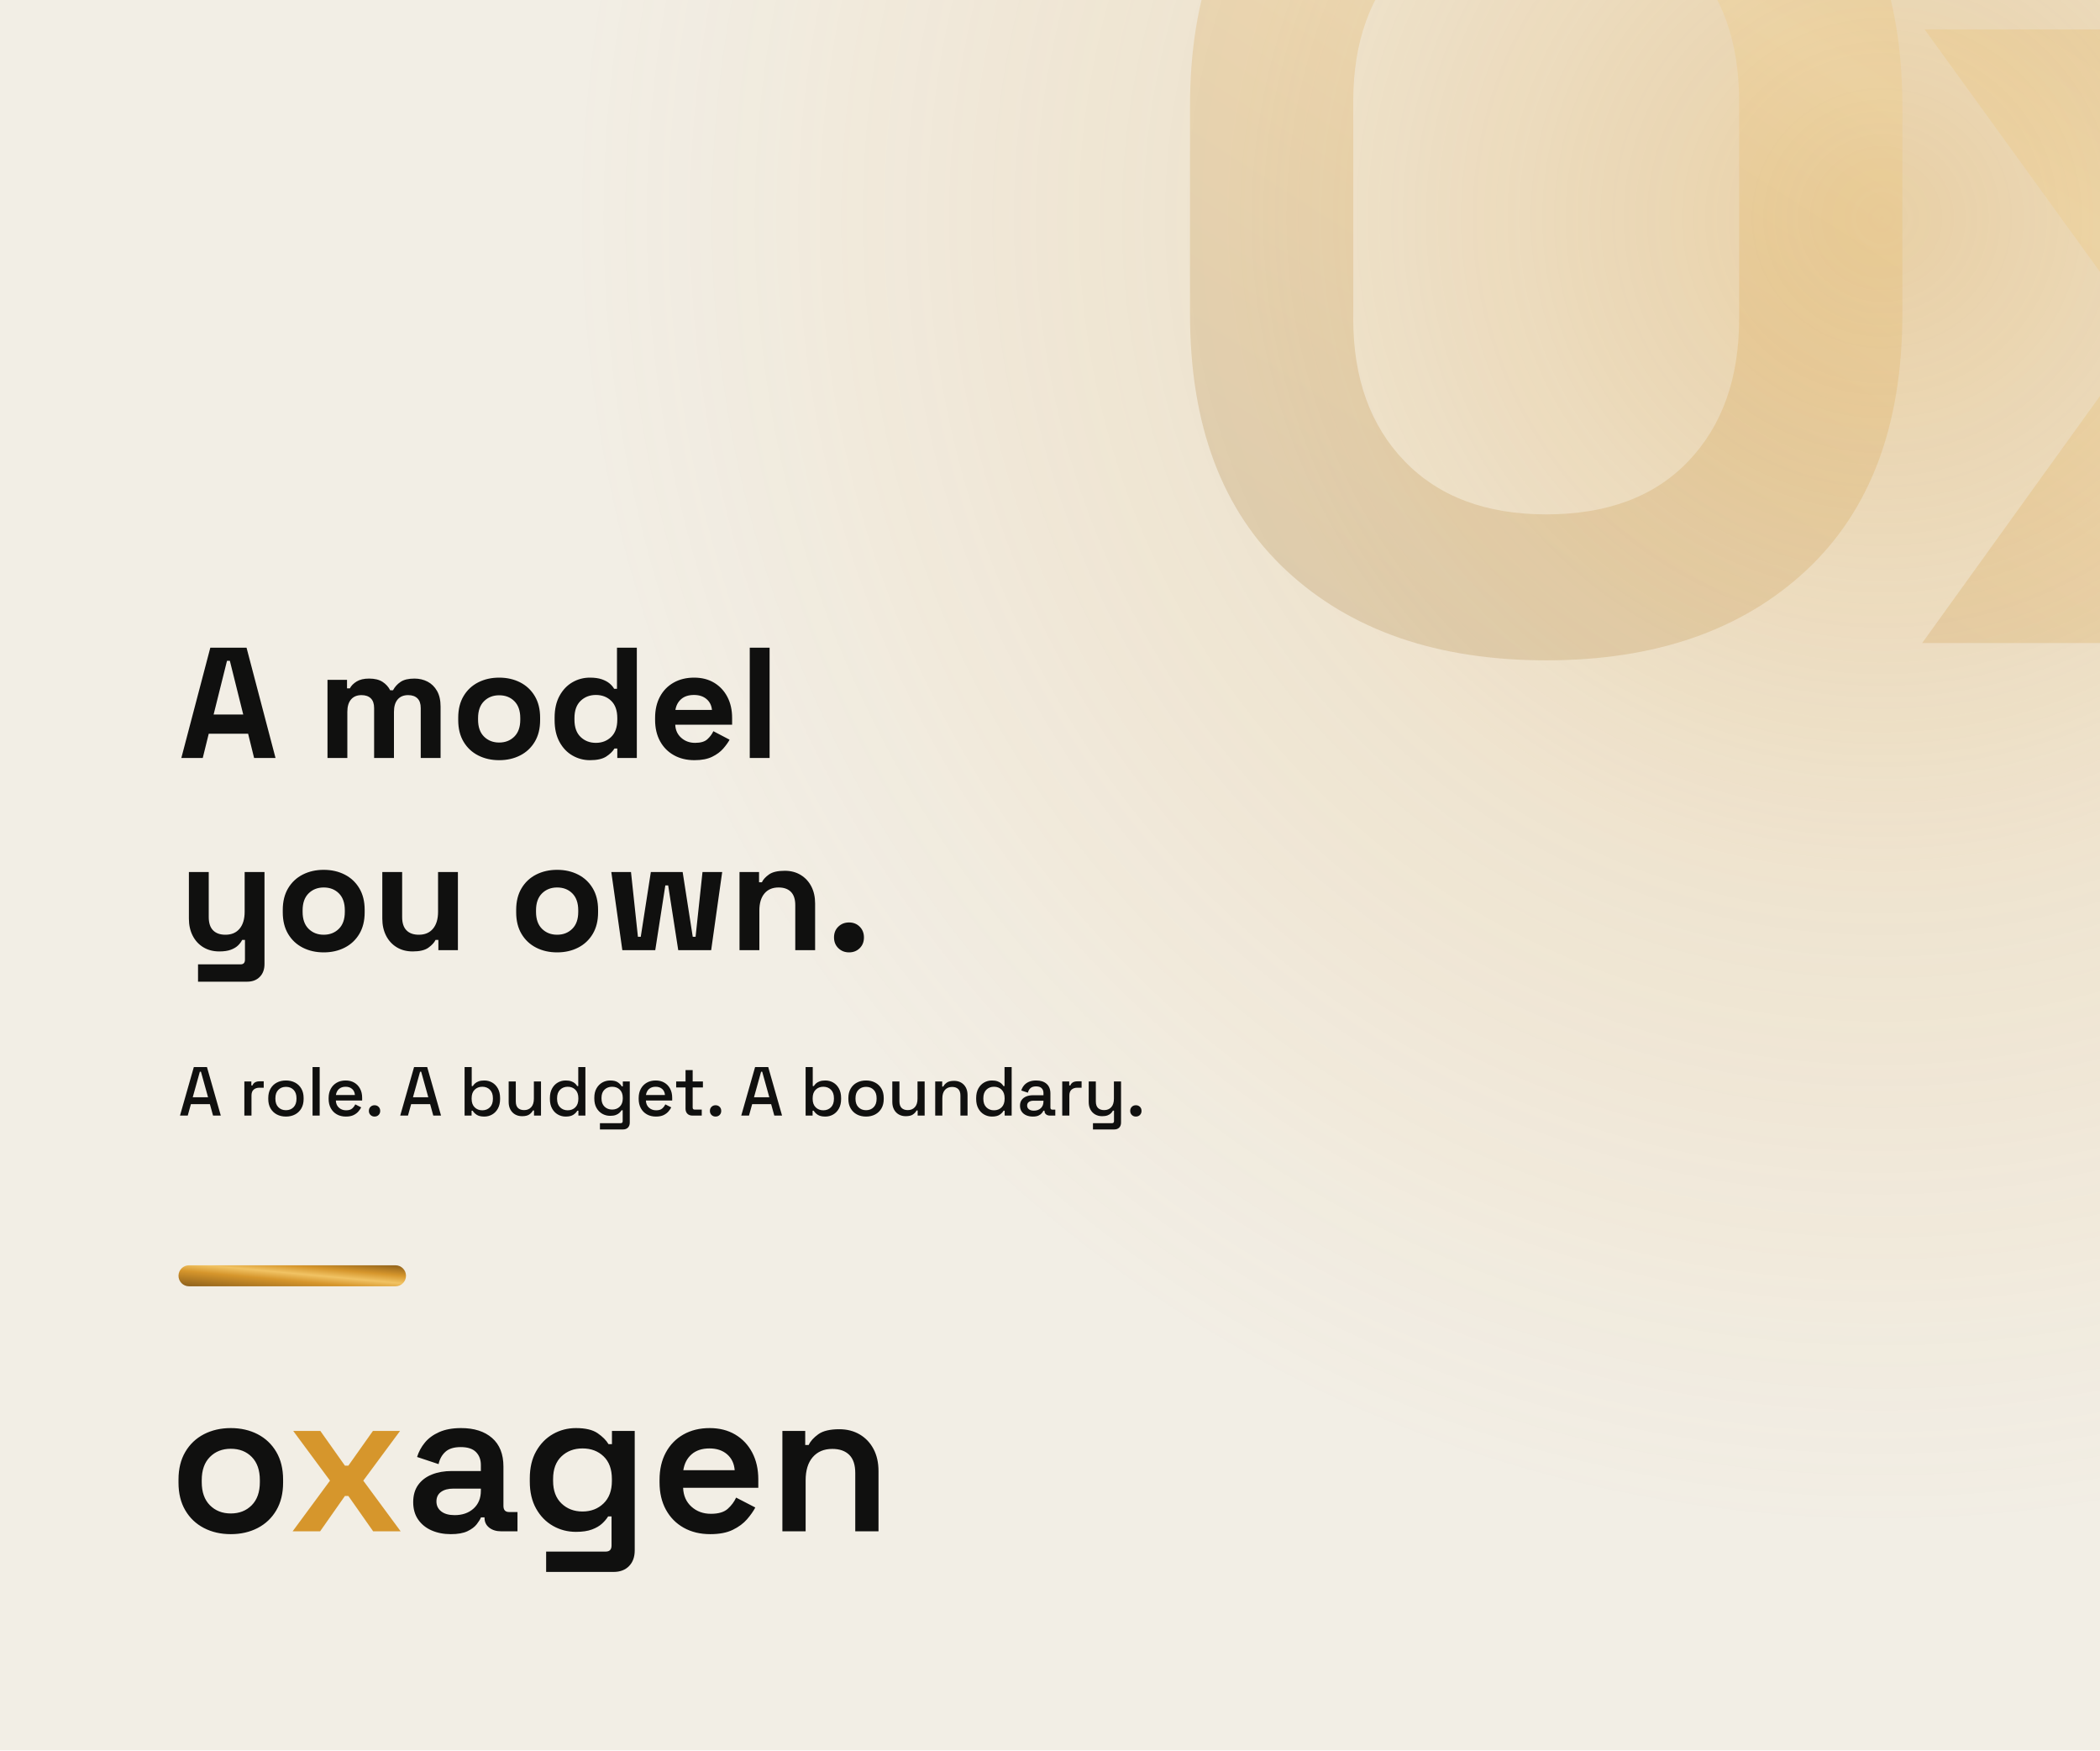
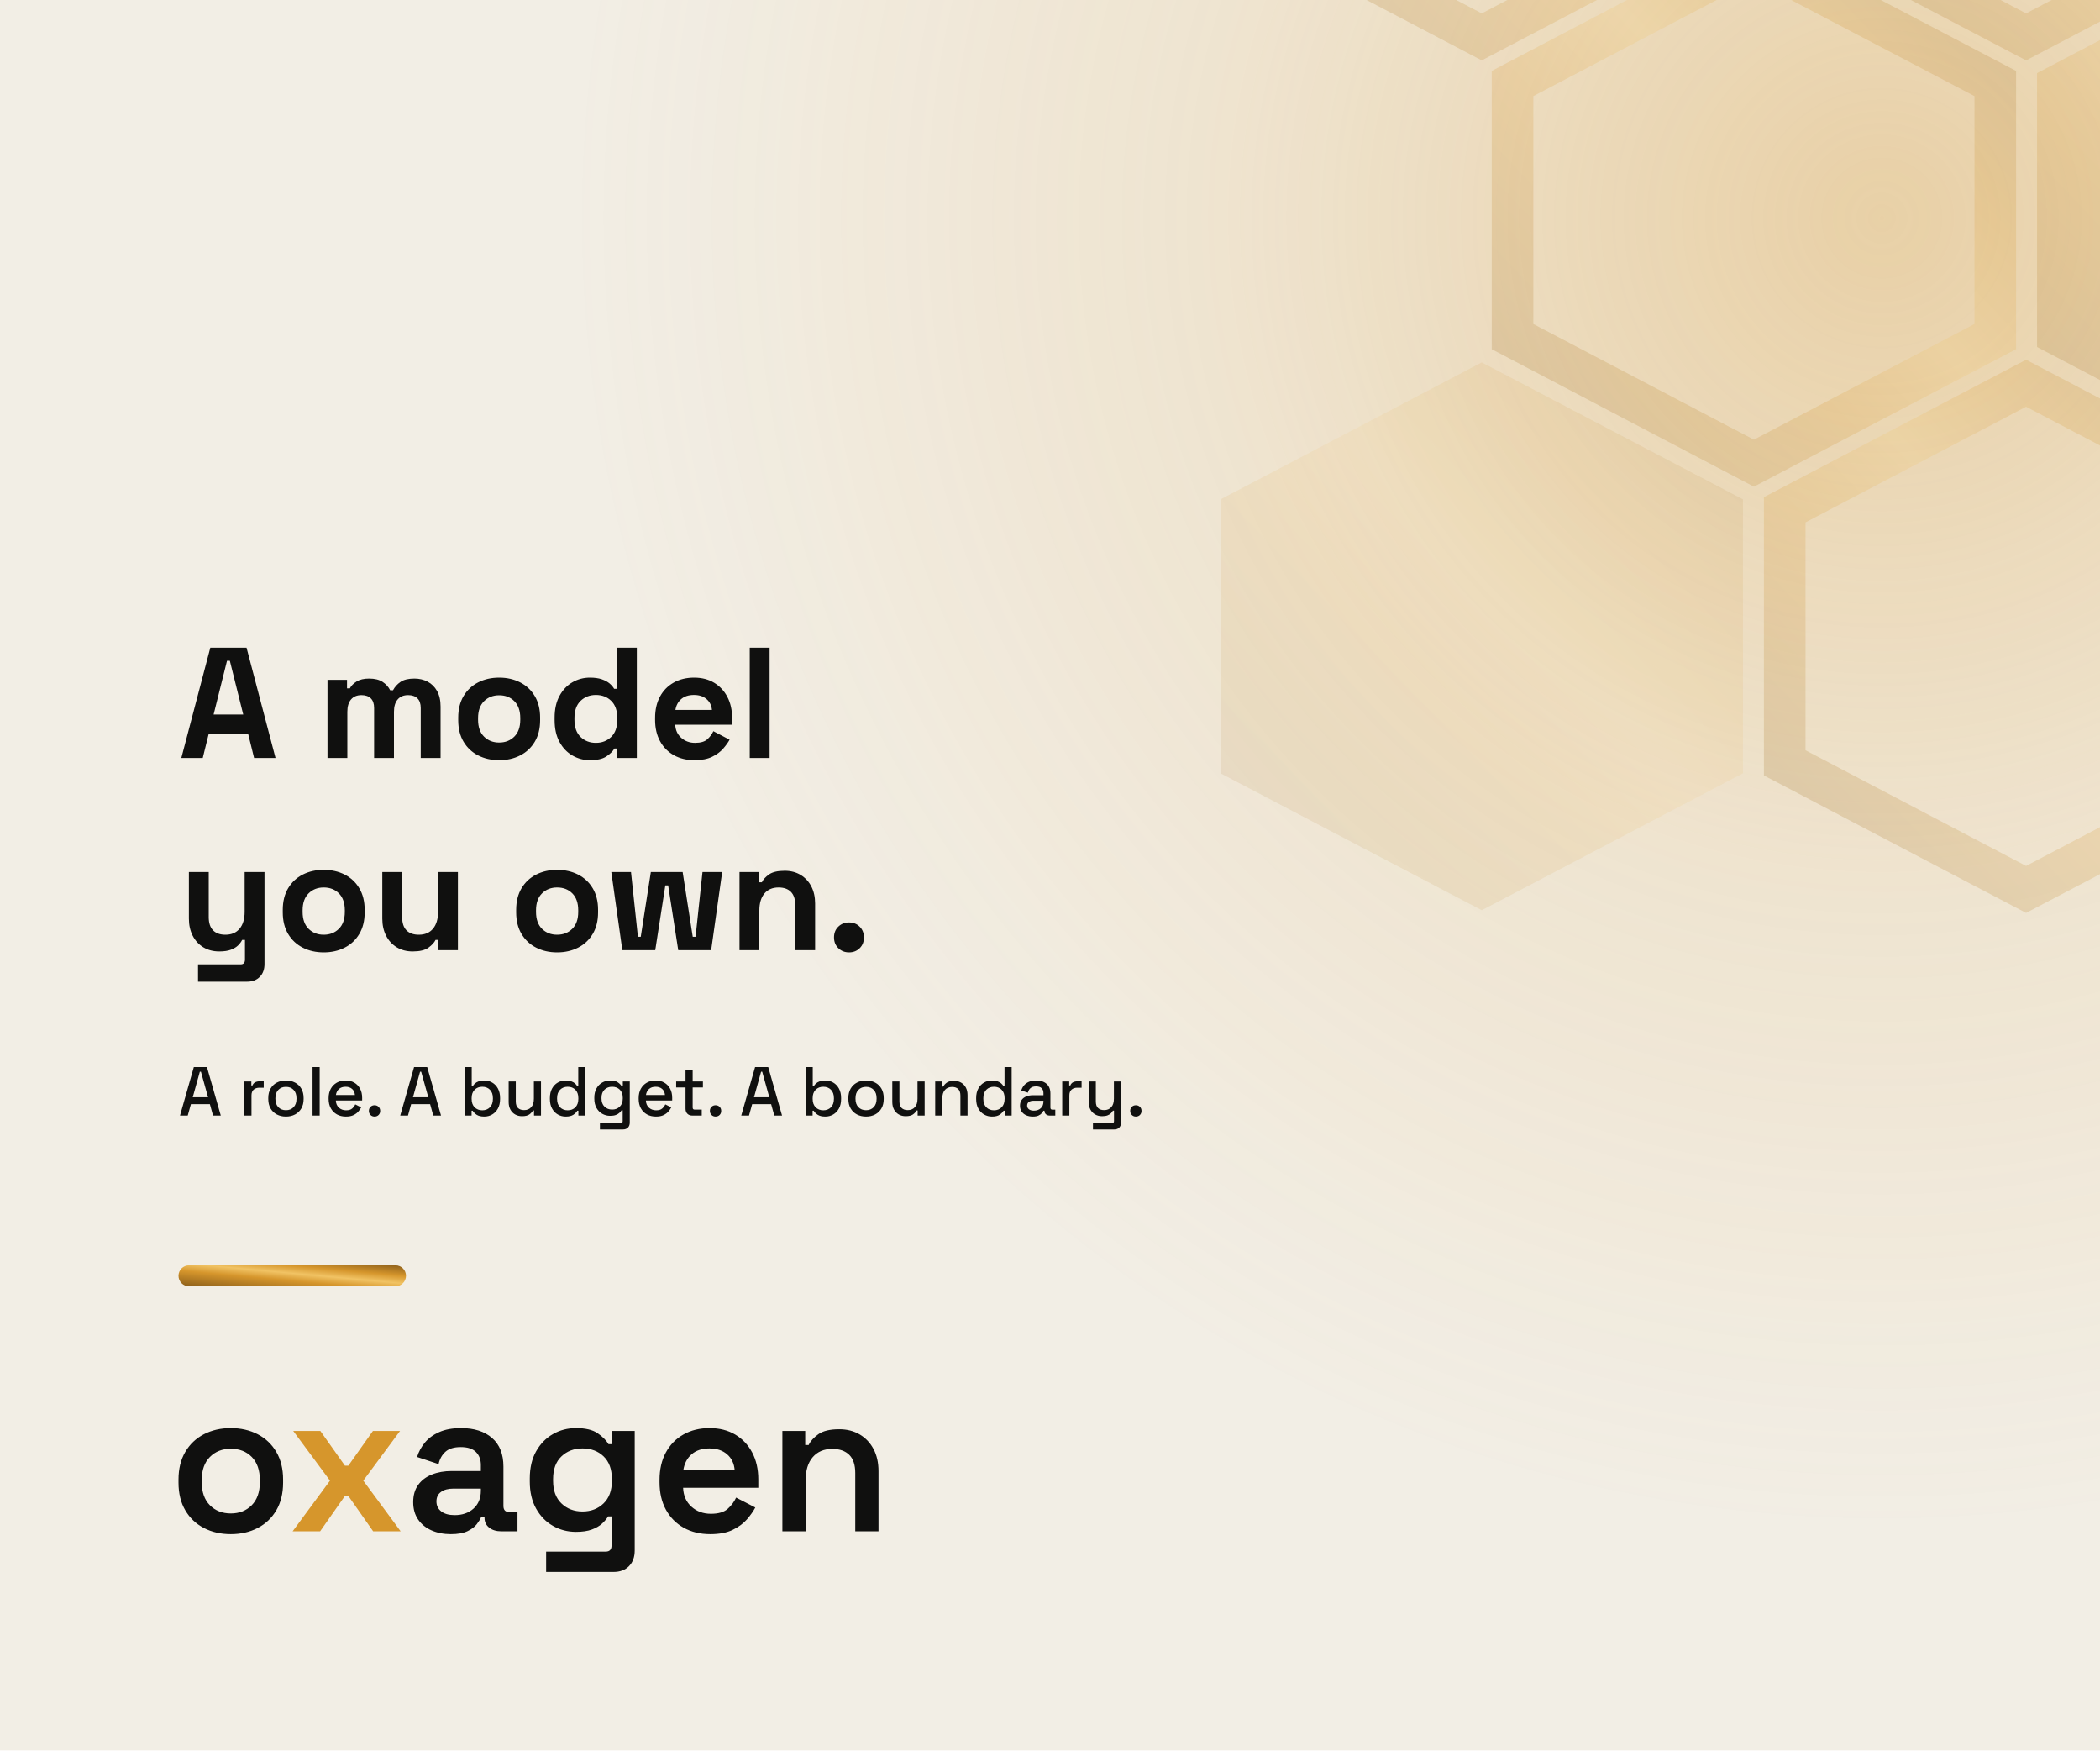
<svg xmlns="http://www.w3.org/2000/svg" width="300" height="250" viewBox="0 0 300 250">
  <defs>
-     <radialGradient id="g-s319">
+     <radialGradient id="g-s343">
      <stop offset="0" stop-color="#D6962C" stop-opacity="0.34" />
      <stop offset="0.5" stop-color="#D6962C" stop-opacity="0.119" />
      <stop offset="1" stop-color="#D6962C" stop-opacity="0" />
    </radialGradient>
-     <linearGradient id="sheen-s320" x1="0" y1="1" x2="1" y2="0">
+     <linearGradient id="sheen-s344" x1="0" y1="1" x2="1" y2="0">
      <stop offset="0" stop-color="#8B5E1A" />
      <stop offset="0.38" stop-color="#D6962C" />
      <stop offset="0.56" stop-color="#F1C364" />
      <stop offset="0.74" stop-color="#D6962C" />
      <stop offset="1" stop-color="#8B5E1A" />
    </linearGradient>
  </defs>
  <rect width="300" height="250" fill="#F2EEE5" />
-   <circle cx="270.0" cy="30.0" r="190.0" fill="url(#g-s319)" />
-   <g opacity="0.2" transform="translate(270.00,30.00) rotate(0) scale(1.34196) translate(-81.101,46.080)">
-     <path class="mark" d="M44.5 1.843Q27.121 1.843 16.852 -7.702Q6.583 -17.247 6.583 -35.021V-57.139Q6.583 -74.913 16.852 -84.458Q27.121 -94.003 44.5 -94.003Q61.879 -94.003 72.148 -84.458Q82.417 -74.913 82.417 -57.139V-35.021Q82.417 -17.247 72.148 -7.702Q61.879 1.843 44.5 1.843ZM44.5 -13.692Q54.243 -13.692 59.641 -19.354Q65.039 -25.015 65.039 -34.494V-57.666Q65.039 -67.145 59.641 -72.806Q54.243 -78.468 44.5 -78.468Q34.889 -78.468 29.425 -72.806Q23.962 -67.145 23.962 -57.666V-34.494Q23.962 -25.015 29.425 -19.354Q34.889 -13.692 44.5 -13.692Z M84.524 0 108.222 -32.914 84.787 -65.302H104.009L118.886 -43.578H121.256L136.133 -65.302H155.355L131.92 -32.914L155.619 0H136.133L121.256 -21.987H118.886L104.009 0Z" fill="url(#sheen-s320)" />
+   <circle cx="270.0" cy="30.0" r="190.0" fill="url(#g-s343)" />
+   <g opacity="0.2" transform="translate(270.00,30.00) rotate(0) scale(5.9453) translate(-9.810,-10.240)">
+     <g data-mark="hive">
+       <path d="M0.000 -6.080L5.800 -3.040L5.800 3.040L0.000 6.080L-5.800 3.040L-5.800 -3.040Z" fill="none" stroke="url(#sheen-s344)" stroke-width="1" stroke-linejoin="miter" />
+       <path d="M13.080 -6.080L18.880 -3.040L18.880 3.040L13.080 6.080L7.280 3.040L7.280 -3.040Z" fill="none" stroke="url(#sheen-s344)" stroke-width="1" stroke-linejoin="miter" />
+       <path d="M6.540 4.160L12.340 7.200L12.340 13.280L6.540 16.320L0.740 13.280L0.740 7.200Z" fill="none" stroke="url(#sheen-s344)" stroke-width="1" stroke-linejoin="miter" />
+       <path d="M19.620 3.660L25.897 6.950L25.897 13.530L19.620 16.820L13.343 13.530L13.343 6.950Z" fill="url(#sheen-s344)" />
+       <path d="M0.000 13.900L6.277 17.190L6.277 23.770L0.000 27.060L-6.277 23.770L-6.277 17.190Z" fill="url(#sheen-s344)" opacity="0.55" />
+       <path d="M13.080 14.400L18.880 17.440L18.880 23.520L13.080 26.560L7.280 23.520L7.280 17.440Z" fill="none" stroke="url(#sheen-s344)" stroke-width="1" stroke-linejoin="miter" />
+     </g>
  </g>
  <g transform="translate(25.50,203.96) scale(0.22033)">
    <path d="M33.908 68.758Q24.166 68.758 16.479 64.774Q8.791 60.789 4.396 53.297Q0 45.803 0 35.386V33.372Q0 22.954 4.396 15.461Q8.791 7.969 16.479 3.984Q24.166 0 33.908 0Q43.651 0 51.338 3.984Q59.025 7.969 63.421 15.461Q67.817 22.954 67.817 33.372V35.386Q67.817 45.803 63.421 53.297Q59.025 60.789 51.338 64.774Q43.651 68.758 33.908 68.758ZM33.908 55.349Q42.19 55.349 47.469 50.02Q52.748 44.691 52.748 35.014V33.744Q52.748 24.067 47.523 18.738Q42.298 13.409 33.908 13.409Q25.65 13.409 20.359 18.738Q15.068 24.067 15.068 33.744V35.014Q15.068 44.691 20.359 50.02Q25.65 55.349 33.908 55.349Z M176.569 68.758Q169.637 68.758 164.119 66.345Q158.601 63.933 155.387 59.294Q152.173 54.654 152.173 48.009Q152.173 41.34 155.387 36.856Q158.601 32.371 164.27 30.102Q169.94 27.832 177.174 27.832H196.047V23.892Q196.047 18.732 192.874 15.527Q189.701 12.323 182.99 12.323Q176.411 12.323 173.049 15.384Q169.686 18.445 168.627 23.359L154.691 18.732Q156.27 13.613 159.748 9.397Q163.225 5.181 169.049 2.59Q174.874 0 183.208 0Q195.972 0 203.326 6.428Q210.681 12.856 210.681 24.939V50.471Q210.681 54.42 214.368 54.42H219.795V66.915H209.197Q204.464 66.915 201.442 64.533Q198.42 62.152 198.42 58.156V57.886H196.126Q195.392 59.697 193.399 62.298Q191.406 64.9 187.388 66.829Q183.369 68.758 176.569 68.758ZM179.05 56.435Q186.581 56.435 191.314 52.159Q196.047 47.884 196.047 40.603V39.24H178.175Q173.175 39.24 170.208 41.388Q167.241 43.536 167.241 47.551Q167.241 51.567 170.34 54.001Q173.439 56.435 179.05 56.435Z M227.767 34.642V32.628Q227.767 22.382 231.86 15.086Q235.953 7.791 242.768 3.895Q249.582 0 257.706 0Q266.935 0 271.762 3.333Q276.589 6.665 278.81 10.411H281.042V1.843H295.801V79.33Q295.801 85.699 292.104 89.472Q288.408 93.246 282.079 93.246H238.369V80.054H277.023Q280.779 80.054 280.779 76.104V57.278H278.547Q277.161 59.568 274.665 61.89Q272.168 64.213 268.057 65.741Q263.946 67.27 257.706 67.27Q249.582 67.27 242.756 63.375Q235.93 59.479 231.848 52.172Q227.767 44.865 227.767 34.642ZM261.938 54.078Q270.151 54.078 275.573 48.861Q280.996 43.644 280.996 34.27V33Q280.996 23.494 275.627 18.343Q270.259 13.192 261.938 13.192Q253.749 13.192 248.315 18.343Q242.881 23.494 242.881 33V34.27Q242.881 43.644 248.315 48.861Q253.749 54.078 261.938 54.078Z M344.764 68.758Q334.998 68.758 327.583 64.611Q320.167 60.464 316.031 52.905Q311.896 45.346 311.896 35.169V33.589Q311.896 23.389 315.977 15.842Q320.059 8.294 327.397 4.147Q334.735 0 344.385 0Q353.881 0 360.956 4.187Q368.031 8.373 371.981 15.851Q375.931 23.33 375.931 33.289V38.697H327.181Q327.468 46.333 332.587 50.95Q337.707 55.566 345.198 55.566Q352.522 55.566 356.101 52.353Q359.681 49.141 361.553 45.063L373.985 51.481Q372.119 55.066 368.63 59.104Q365.141 63.143 359.394 65.95Q353.648 68.758 344.764 68.758ZM327.313 27.289H360.622Q360.095 20.799 355.7 16.995Q351.304 13.192 344.277 13.192Q337.055 13.192 332.691 16.995Q328.327 20.799 327.313 27.289Z M391.548 66.915V1.843H406.353V10.977H408.585Q410.303 7.254 414.832 3.999Q419.361 0.744 428.435 0.744Q435.956 0.744 441.695 4.129Q447.434 7.514 450.651 13.59Q453.868 19.666 453.868 27.944V66.915H438.8V29.123Q438.8 21.197 434.891 17.349Q430.983 13.502 423.9 13.502Q415.872 13.502 411.244 18.824Q406.617 24.146 406.617 33.944V66.915Z" fill="#10100F" />
    <path d="M73.998 66.915 98.226 34.07 74.376 1.843H91.963L107.9 24.35H110.131L126.068 1.843H143.654L119.805 34.07L144.033 66.915H126.206L110.131 44.007H107.9L91.824 66.915Z" fill="#D6962C" />
  </g>
-   <rect x="25.50" y="180.71" width="32.50" height="3.00" rx="1.5" fill="url(#sheen-s320)" />
+   <rect x="25.50" y="180.71" width="32.50" height="3.00" rx="1.5" fill="url(#sheen-s344)" />
  <path d="M25.713 159.33 27.69 152.4H29.565L31.543 159.33H30.436L29.983 157.695H27.273L26.82 159.33ZM27.535 156.709H29.721L28.707 153.066H28.549Z M34.908 159.33V154.455H35.907V155.026H36.064Q36.184 154.719 36.443 154.577Q36.702 154.435 37.091 154.435H37.675V155.349H37.054Q36.554 155.349 36.24 155.621Q35.927 155.892 35.927 156.462V159.33Z M40.849 159.469Q40.116 159.469 39.544 159.167Q38.972 158.864 38.648 158.302Q38.324 157.739 38.324 156.965V156.82Q38.324 156.045 38.648 155.483Q38.972 154.92 39.544 154.618Q40.116 154.316 40.849 154.316Q41.582 154.316 42.154 154.618Q42.725 154.92 43.05 155.483Q43.374 156.045 43.374 156.82V156.965Q43.374 157.739 43.05 158.302Q42.725 158.864 42.154 159.167Q41.582 159.469 40.849 159.469ZM40.849 158.561Q41.52 158.561 41.938 158.131Q42.356 157.701 42.356 156.938V156.846Q42.356 156.084 41.941 155.654Q41.527 155.224 40.849 155.224Q40.181 155.224 39.762 155.654Q39.342 156.084 39.342 156.846V156.938Q39.342 157.701 39.762 158.131Q40.181 158.561 40.849 158.561Z M44.65 159.33V152.4H45.668V159.33Z M49.414 159.469Q48.678 159.469 48.123 159.157Q47.567 158.845 47.257 158.278Q46.946 157.71 46.946 156.952V156.833Q46.946 156.071 47.253 155.505Q47.56 154.94 48.109 154.628Q48.659 154.316 49.377 154.316Q50.083 154.316 50.612 154.624Q51.142 154.932 51.438 155.487Q51.736 156.042 51.736 156.788V157.176H47.978Q48.001 157.819 48.415 158.196Q48.828 158.574 49.44 158.574Q50.017 158.574 50.308 158.318Q50.599 158.063 50.751 157.727L51.601 158.158Q51.459 158.439 51.197 158.745Q50.935 159.05 50.506 159.259Q50.077 159.469 49.414 159.469ZM47.988 156.39H50.7Q50.661 155.84 50.302 155.525Q49.943 155.211 49.371 155.211Q48.79 155.211 48.43 155.525Q48.071 155.84 47.988 156.39Z M53.508 159.469Q53.161 159.469 52.929 159.241Q52.696 159.014 52.696 158.659Q52.696 158.303 52.929 158.077Q53.161 157.851 53.508 157.851Q53.856 157.851 54.085 158.079Q54.314 158.306 54.314 158.662Q54.314 159.017 54.085 159.243Q53.856 159.469 53.508 159.469Z M57.175 159.33 59.153 152.4H61.028L63.005 159.33H61.898L61.445 157.695H58.735L58.282 159.33ZM58.997 156.709H61.184L60.169 153.066H60.011Z M69.189 159.469Q68.48 159.469 68.094 159.212Q67.709 158.955 67.526 158.636H67.369V159.33H66.37V152.4H67.389V155.116H67.546Q67.662 154.913 67.863 154.732Q68.063 154.552 68.389 154.434Q68.716 154.316 69.189 154.316Q69.803 154.316 70.315 154.611Q70.827 154.907 71.134 155.47Q71.441 156.032 71.441 156.82V156.965Q71.441 157.753 71.132 158.315Q70.824 158.878 70.312 159.173Q69.8 159.469 69.189 159.469ZM68.896 158.574Q69.556 158.574 69.986 158.149Q70.415 157.724 70.415 156.938V156.846Q70.415 156.061 69.989 155.636Q69.563 155.211 68.896 155.211Q68.238 155.211 67.807 155.636Q67.376 156.061 67.376 156.846V156.938Q67.376 157.724 67.807 158.149Q68.238 158.574 68.896 158.574Z M74.58 159.416Q74.027 159.416 73.593 159.17Q73.159 158.923 72.912 158.466Q72.666 158.01 72.666 157.385V154.455H73.685V157.307Q73.685 157.941 74 158.244Q74.316 158.547 74.876 158.547Q75.509 158.547 75.888 158.128Q76.268 157.709 76.268 156.918V154.455H77.286V159.33H76.287V158.6H76.13Q75.99 158.896 75.636 159.156Q75.282 159.416 74.58 159.416Z M80.809 159.469Q80.204 159.469 79.689 159.173Q79.174 158.878 78.866 158.315Q78.557 157.753 78.557 156.965V156.82Q78.557 156.032 78.864 155.47Q79.171 154.907 79.684 154.611Q80.198 154.316 80.809 154.316Q81.286 154.316 81.611 154.434Q81.935 154.552 82.139 154.732Q82.342 154.913 82.452 155.116H82.609V152.4H83.628V159.33H82.629V158.636H82.472Q82.289 158.955 81.907 159.212Q81.524 159.469 80.809 159.469ZM81.102 158.574Q81.763 158.574 82.193 158.149Q82.622 157.724 82.622 156.938V156.846Q82.622 156.061 82.196 155.636Q81.77 155.211 81.102 155.211Q80.445 155.211 80.014 155.636Q79.583 156.061 79.583 156.846V156.938Q79.583 157.724 80.014 158.149Q80.445 158.574 81.102 158.574Z M84.903 156.912V156.768Q84.903 155.999 85.212 155.451Q85.52 154.903 86.035 154.61Q86.55 154.316 87.168 154.316Q87.883 154.316 88.262 154.579Q88.642 154.843 88.817 155.149H88.975V154.455H89.967V160.326Q89.967 160.779 89.708 161.045Q89.449 161.31 88.992 161.31H85.705V160.415H88.667Q88.955 160.415 88.955 160.118V158.564H88.798Q88.688 158.75 88.491 158.936Q88.294 159.122 87.972 159.243Q87.651 159.364 87.168 159.364Q86.55 159.364 86.034 159.07Q85.517 158.776 85.21 158.227Q84.903 157.677 84.903 156.912ZM87.448 158.469Q88.109 158.469 88.538 158.051Q88.968 157.632 88.968 156.886V156.794Q88.968 156.038 88.542 155.624Q88.115 155.211 87.448 155.211Q86.791 155.211 86.36 155.624Q85.929 156.038 85.929 156.794V156.886Q85.929 157.632 86.36 158.051Q86.791 158.469 87.448 158.469Z M93.707 159.469Q92.971 159.469 92.415 159.157Q91.859 158.845 91.549 158.278Q91.239 157.71 91.239 156.952V156.833Q91.239 156.071 91.546 155.505Q91.853 154.94 92.402 154.628Q92.951 154.316 93.67 154.316Q94.375 154.316 94.905 154.624Q95.434 154.932 95.731 155.487Q96.028 156.042 96.028 156.788V157.176H92.271Q92.294 157.819 92.707 158.196Q93.121 158.574 93.733 158.574Q94.309 158.574 94.6 158.318Q94.891 158.063 95.044 157.727L95.894 158.158Q95.752 158.439 95.49 158.745Q95.227 159.05 94.799 159.259Q94.37 159.469 93.707 159.469ZM92.281 156.39H94.993Q94.953 155.84 94.594 155.525Q94.235 155.211 93.663 155.211Q93.082 155.211 92.723 155.525Q92.364 155.84 92.281 156.39Z M98.912 159.33Q98.462 159.33 98.198 159.065Q97.934 158.799 97.934 158.346V155.311H96.596V154.455H97.934V152.833H98.953V154.455H100.417V155.311H98.953V158.177Q98.953 158.474 99.237 158.474H100.25V159.33Z M102.226 159.469Q101.879 159.469 101.647 159.241Q101.414 159.014 101.414 158.659Q101.414 158.303 101.647 158.077Q101.879 157.851 102.226 157.851Q102.573 157.851 102.803 158.079Q103.032 158.306 103.032 158.662Q103.032 159.017 102.803 159.243Q102.573 159.469 102.226 159.469Z M105.893 159.33 107.87 152.4H109.746L111.723 159.33H110.616L110.163 157.695H107.453L107 159.33ZM107.715 156.709H109.901L108.887 153.066H108.729Z M117.907 159.469Q117.198 159.469 116.812 159.212Q116.427 158.955 116.244 158.636H116.087V159.33H115.088V152.4H116.107V155.116H116.264Q116.38 154.913 116.581 154.732Q116.781 154.552 117.107 154.434Q117.433 154.316 117.907 154.316Q118.521 154.316 119.033 154.611Q119.545 154.907 119.852 155.47Q120.159 156.032 120.159 156.82V156.965Q120.159 157.753 119.85 158.315Q119.542 158.878 119.03 159.173Q118.518 159.469 117.907 159.469ZM117.614 158.574Q118.274 158.574 118.704 158.149Q119.133 157.724 119.133 156.938V156.846Q119.133 156.061 118.707 155.636Q118.281 155.211 117.614 155.211Q116.956 155.211 116.525 155.636Q116.094 156.061 116.094 156.846V156.938Q116.094 157.724 116.525 158.149Q116.956 158.574 117.614 158.574Z M123.722 159.469Q122.989 159.469 122.417 159.167Q121.845 158.864 121.521 158.302Q121.196 157.739 121.196 156.965V156.82Q121.196 156.045 121.521 155.483Q121.845 154.92 122.417 154.618Q122.989 154.316 123.722 154.316Q124.454 154.316 125.026 154.618Q125.598 154.92 125.923 155.483Q126.247 156.045 126.247 156.82V156.965Q126.247 157.739 125.923 158.302Q125.598 158.864 125.026 159.167Q124.454 159.469 123.722 159.469ZM123.722 158.561Q124.393 158.561 124.811 158.131Q125.229 157.701 125.229 156.938V156.846Q125.229 156.084 124.814 155.654Q124.4 155.224 123.722 155.224Q123.054 155.224 122.635 155.654Q122.215 156.084 122.215 156.846V156.938Q122.215 157.701 122.635 158.131Q123.054 158.561 123.722 158.561Z M129.387 159.416Q128.833 159.416 128.399 159.17Q127.965 158.923 127.719 158.466Q127.472 158.01 127.472 157.385V154.455H128.491V157.307Q128.491 157.941 128.807 158.244Q129.122 158.547 129.683 158.547Q130.316 158.547 130.695 158.128Q131.074 157.709 131.074 156.918V154.455H132.093V159.33H131.094V158.6H130.936Q130.797 158.896 130.442 159.156Q130.088 159.416 129.387 159.416Z M133.601 159.33V154.455H134.6V155.185H134.757Q134.897 154.882 135.251 154.625Q135.606 154.368 136.307 154.368Q136.864 154.368 137.296 154.615Q137.729 154.862 137.975 155.315Q138.221 155.769 138.221 156.4V159.33H137.203V156.478Q137.203 155.841 136.887 155.539Q136.572 155.238 136.011 155.238Q135.378 155.238 134.999 155.657Q134.62 156.076 134.62 156.867V159.33Z M141.704 159.469Q141.099 159.469 140.584 159.173Q140.069 158.878 139.761 158.315Q139.452 157.753 139.452 156.965V156.82Q139.452 156.032 139.759 155.47Q140.066 154.907 140.579 154.611Q141.093 154.316 141.704 154.316Q142.181 154.316 142.505 154.434Q142.83 154.552 143.034 154.732Q143.237 154.913 143.347 155.116H143.504V152.4H144.523V159.33H143.524V158.636H143.366Q143.184 158.955 142.802 159.212Q142.419 159.469 141.704 159.469ZM141.997 158.574Q142.658 158.574 143.087 158.149Q143.517 157.724 143.517 156.938V156.846Q143.517 156.061 143.091 155.636Q142.665 155.211 141.997 155.211Q141.34 155.211 140.909 155.636Q140.478 156.061 140.478 156.846V156.938Q140.478 157.724 140.909 158.149Q141.34 158.574 141.997 158.574Z M147.543 159.469Q147.025 159.469 146.611 159.289Q146.197 159.109 145.956 158.763Q145.715 158.417 145.715 157.922Q145.715 157.425 145.956 157.092Q146.197 156.759 146.619 156.591Q147.041 156.423 147.574 156.423H149.066V156.107Q149.066 155.678 148.807 155.419Q148.548 155.159 148.013 155.159Q147.489 155.159 147.211 155.407Q146.933 155.654 146.843 156.057L145.896 155.747Q146.015 155.353 146.275 155.031Q146.536 154.709 146.971 154.512Q147.407 154.316 148.026 154.316Q148.976 154.316 149.518 154.798Q150.059 155.279 150.059 156.176V158.184Q150.059 158.481 150.337 158.481H150.757V159.33H149.994Q149.649 159.33 149.432 159.15Q149.215 158.97 149.215 158.666V158.636H149.058Q148.988 158.789 148.827 158.987Q148.665 159.186 148.358 159.327Q148.051 159.469 147.543 159.469ZM147.698 158.625Q148.306 158.625 148.686 158.274Q149.066 157.923 149.066 157.314V157.208H147.636Q147.23 157.208 146.982 157.382Q146.734 157.557 146.734 157.893Q146.734 158.23 146.992 158.428Q147.25 158.625 147.698 158.625Z M151.748 159.33V154.455H152.747V155.026H152.904Q153.023 154.719 153.283 154.577Q153.542 154.435 153.931 154.435H154.514V155.349H153.894Q153.394 155.349 153.08 155.621Q152.766 155.892 152.766 156.462V159.33Z M156.138 161.31V160.415H158.859Q159.144 160.415 159.144 160.118V158.621H158.986Q158.893 158.813 158.709 158.997Q158.525 159.181 158.219 159.299Q157.913 159.416 157.443 159.416Q156.89 159.416 156.456 159.17Q156.022 158.923 155.775 158.468Q155.529 158.013 155.529 157.388V154.455H156.548V157.31Q156.548 157.944 156.863 158.246Q157.179 158.547 157.739 158.547Q158.372 158.547 158.752 158.13Q159.131 157.712 159.131 156.922V154.455H160.149V160.326Q160.149 160.779 159.889 161.045Q159.628 161.31 159.171 161.31Z M162.27 159.469Q161.922 159.469 161.69 159.241Q161.458 159.014 161.458 158.659Q161.458 158.303 161.69 158.077Q161.922 157.851 162.27 157.851Q162.617 157.851 162.846 158.079Q163.075 158.306 163.075 158.662Q163.075 159.017 162.846 159.243Q162.617 159.469 162.27 159.469Z" fill="#10100F" />
  <path d="M28.29 140.205V137.73H34.365Q34.995 137.73 34.995 137.055V134.243H34.59Q34.41 134.625 34.028 135.008Q33.645 135.39 32.992 135.638Q32.34 135.885 31.328 135.885Q30.023 135.885 29.044 135.289Q28.065 134.693 27.525 133.635Q26.985 132.578 26.985 131.205V124.545H29.82V130.98Q29.82 132.24 30.439 132.87Q31.058 133.5 32.205 133.5Q33.51 133.5 34.23 132.634Q34.95 131.768 34.95 130.215V124.545H37.785V137.685Q37.785 138.833 37.11 139.519Q36.435 140.205 35.31 140.205Z M46.245 136.02Q44.58 136.02 43.252 135.345Q41.925 134.67 41.16 133.388Q40.395 132.105 40.395 130.305V129.945Q40.395 128.145 41.16 126.863Q41.925 125.58 43.252 124.905Q44.58 124.23 46.245 124.23Q47.91 124.23 49.237 124.905Q50.565 125.58 51.33 126.863Q52.095 128.145 52.095 129.945V130.305Q52.095 132.105 51.33 133.388Q50.565 134.67 49.237 135.345Q47.91 136.02 46.245 136.02ZM46.245 133.5Q47.55 133.5 48.405 132.657Q49.26 131.813 49.26 130.238V130.013Q49.26 128.438 48.416 127.594Q47.572 126.75 46.245 126.75Q44.94 126.75 44.085 127.594Q43.23 128.438 43.23 130.013V130.238Q43.23 131.813 44.085 132.657Q44.94 133.5 46.245 133.5Z M58.958 135.885Q57.653 135.885 56.674 135.289Q55.695 134.693 55.155 133.635Q54.615 132.578 54.615 131.205V124.545H57.45V130.98Q57.45 132.24 58.069 132.87Q58.688 133.5 59.835 133.5Q61.14 133.5 61.86 132.634Q62.58 131.768 62.58 130.215V124.545H65.415V135.705H62.625V134.243H62.22Q61.95 134.805 61.208 135.345Q60.465 135.885 58.958 135.885Z M79.59 136.02Q77.925 136.02 76.597 135.345Q75.27 134.67 74.505 133.388Q73.74 132.105 73.74 130.305V129.945Q73.74 128.145 74.505 126.863Q75.27 125.58 76.597 124.905Q77.925 124.23 79.59 124.23Q81.255 124.23 82.582 124.905Q83.91 125.58 84.675 126.863Q85.44 128.145 85.44 129.945V130.305Q85.44 132.105 84.675 133.388Q83.91 134.67 82.582 135.345Q81.255 136.02 79.59 136.02ZM79.59 133.5Q80.895 133.5 81.75 132.657Q82.605 131.813 82.605 130.238V130.013Q82.605 128.438 81.761 127.594Q80.918 126.75 79.59 126.75Q78.285 126.75 77.43 127.594Q76.575 128.438 76.575 130.013V130.238Q76.575 131.813 77.43 132.657Q78.285 133.5 79.59 133.5Z M88.905 135.705 87.33 124.545H90.142L91.132 133.793H91.537L92.978 124.545H97.522L98.963 133.793H99.368L100.357 124.545H103.17L101.595 135.705H96.892L95.453 126.458H95.047L93.608 135.705Z M105.645 135.705V124.545H108.435V126.008H108.84Q109.11 125.423 109.852 124.894Q110.595 124.365 112.102 124.365Q113.407 124.365 114.386 124.962Q115.365 125.558 115.905 126.604Q116.445 127.65 116.445 129.045V135.705H113.61V129.27Q113.61 128.01 112.991 127.38Q112.372 126.75 111.225 126.75Q109.92 126.75 109.2 127.617Q108.48 128.483 108.48 130.035V135.705Z M121.294 136.02Q120.382 136.02 119.764 135.419Q119.145 134.817 119.145 133.878Q119.145 132.938 119.764 132.342Q120.382 131.745 121.294 131.745Q122.205 131.745 122.812 132.347Q123.42 132.948 123.42 133.888Q123.42 134.828 122.812 135.424Q122.205 136.02 121.294 136.02Z" fill="#10100F" />
  <path d="M25.905 108.255 30.045 92.505H35.22L39.36 108.255H36.3L35.445 104.79H29.82L28.965 108.255ZM30.517 102.045H34.748L32.835 94.373H32.43Z M46.785 108.255V97.095H49.575V98.31H49.98Q50.273 97.748 50.947 97.332Q51.623 96.915 52.725 96.915Q53.917 96.915 54.638 97.376Q55.358 97.838 55.74 98.58H56.145Q56.528 97.86 57.225 97.388Q57.922 96.915 59.205 96.915Q60.24 96.915 61.084 97.354Q61.928 97.793 62.434 98.681Q62.94 99.57 62.94 100.92V108.255H60.105V101.123Q60.105 100.2 59.633 99.739Q59.16 99.278 58.305 99.278Q57.337 99.278 56.809 99.897Q56.28 100.515 56.28 101.663V108.255H53.445V101.123Q53.445 100.2 52.972 99.739Q52.5 99.278 51.645 99.278Q50.678 99.278 50.149 99.897Q49.62 100.515 49.62 101.663V108.255Z M71.31 108.57Q69.645 108.57 68.317 107.895Q66.99 107.22 66.225 105.938Q65.46 104.655 65.46 102.855V102.495Q65.46 100.695 66.225 99.413Q66.99 98.13 68.317 97.455Q69.645 96.78 71.31 96.78Q72.975 96.78 74.302 97.455Q75.63 98.13 76.395 99.413Q77.16 100.695 77.16 102.495V102.855Q77.16 104.655 76.395 105.938Q75.63 107.22 74.302 107.895Q72.975 108.57 71.31 108.57ZM71.31 106.05Q72.615 106.05 73.47 105.207Q74.325 104.363 74.325 102.788V102.563Q74.325 100.988 73.481 100.144Q72.638 99.3 71.31 99.3Q70.005 99.3 69.15 100.144Q68.295 100.988 68.295 102.563V102.788Q68.295 104.363 69.15 105.207Q70.005 106.05 71.31 106.05Z M84.27 108.57Q82.942 108.57 81.784 107.907Q80.625 107.243 79.927 105.96Q79.23 104.678 79.23 102.855V102.495Q79.23 100.673 79.927 99.39Q80.625 98.108 81.772 97.444Q82.92 96.78 84.27 96.78Q85.282 96.78 85.969 97.016Q86.655 97.253 87.082 97.613Q87.51 97.973 87.735 98.378H88.14V92.505H90.975V108.255H88.185V106.905H87.78Q87.397 107.535 86.599 108.053Q85.8 108.57 84.27 108.57ZM85.125 106.095Q86.43 106.095 87.308 105.252Q88.185 104.408 88.185 102.788V102.563Q88.185 100.943 87.319 100.099Q86.453 99.255 85.125 99.255Q83.82 99.255 82.942 100.099Q82.065 100.943 82.065 102.563V102.788Q82.065 104.408 82.942 105.252Q83.82 106.095 85.125 106.095Z M99.21 108.57Q97.545 108.57 96.274 107.862Q95.002 107.153 94.294 105.859Q93.585 104.565 93.585 102.81V102.54Q93.585 100.785 94.282 99.492Q94.98 98.198 96.24 97.489Q97.5 96.78 99.165 96.78Q100.808 96.78 102.023 97.511Q103.238 98.243 103.913 99.537Q104.588 100.83 104.588 102.54V103.508H96.465Q96.51 104.655 97.32 105.375Q98.13 106.095 99.3 106.095Q100.493 106.095 101.055 105.578Q101.618 105.06 101.91 104.43L104.228 105.645Q103.913 106.23 103.316 106.917Q102.72 107.603 101.73 108.087Q100.74 108.57 99.21 108.57ZM96.487 101.393H101.708Q101.618 100.425 100.931 99.84Q100.245 99.255 99.142 99.255Q97.995 99.255 97.32 99.84Q96.645 100.425 96.487 101.393Z M107.108 108.255V92.505H109.943V108.255Z" fill="#10100F" />
</svg>
